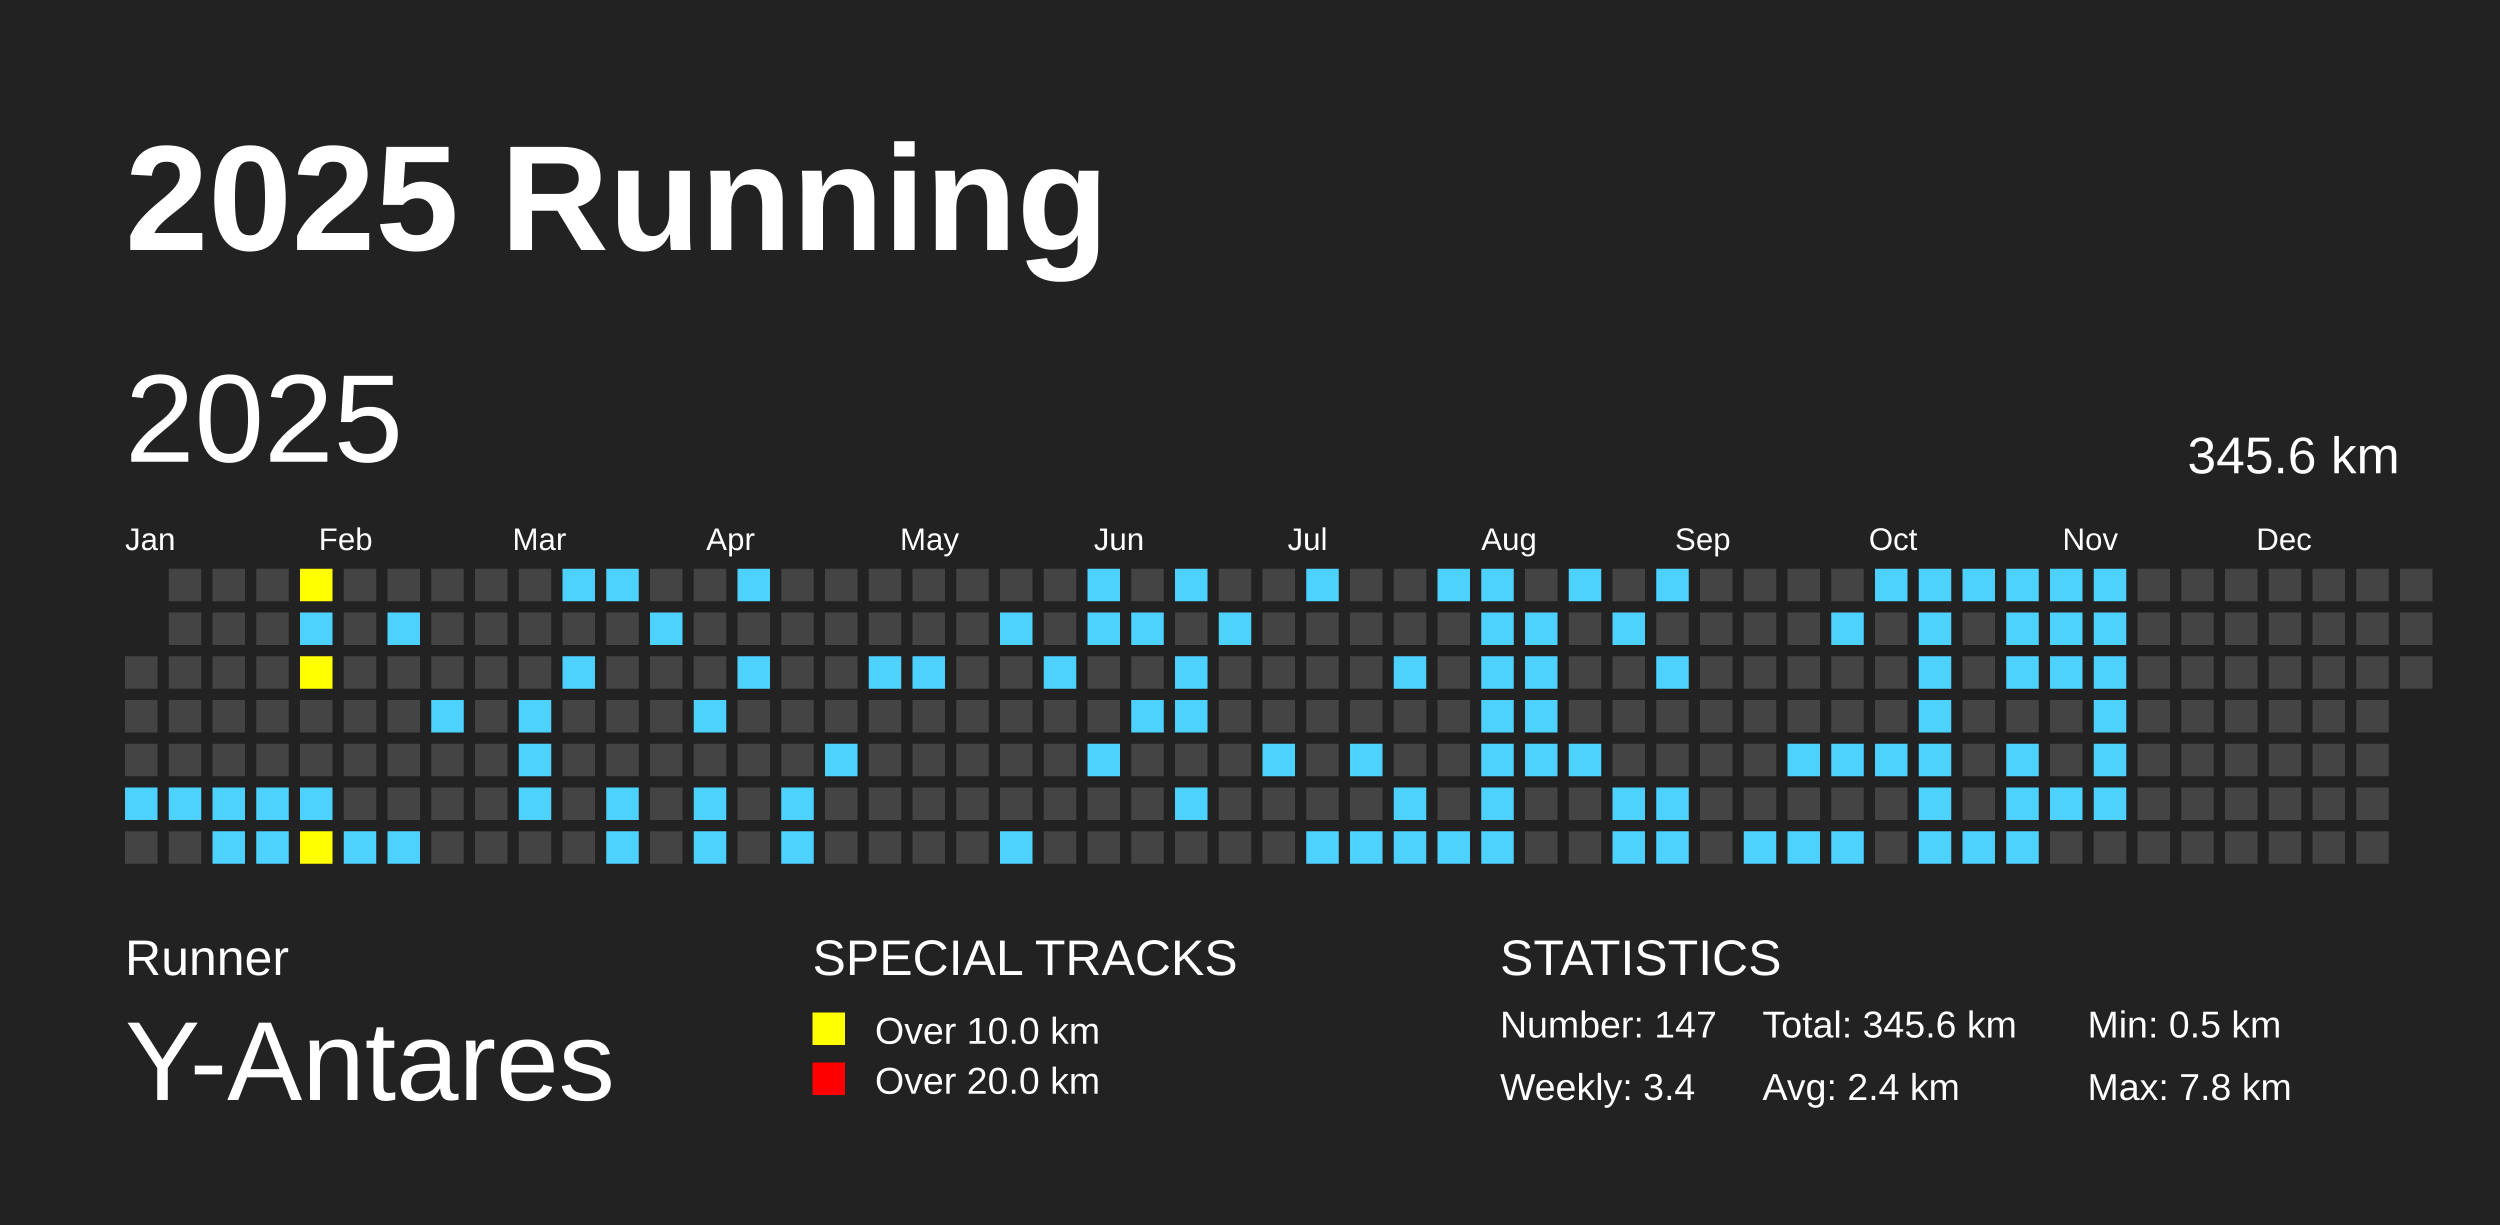
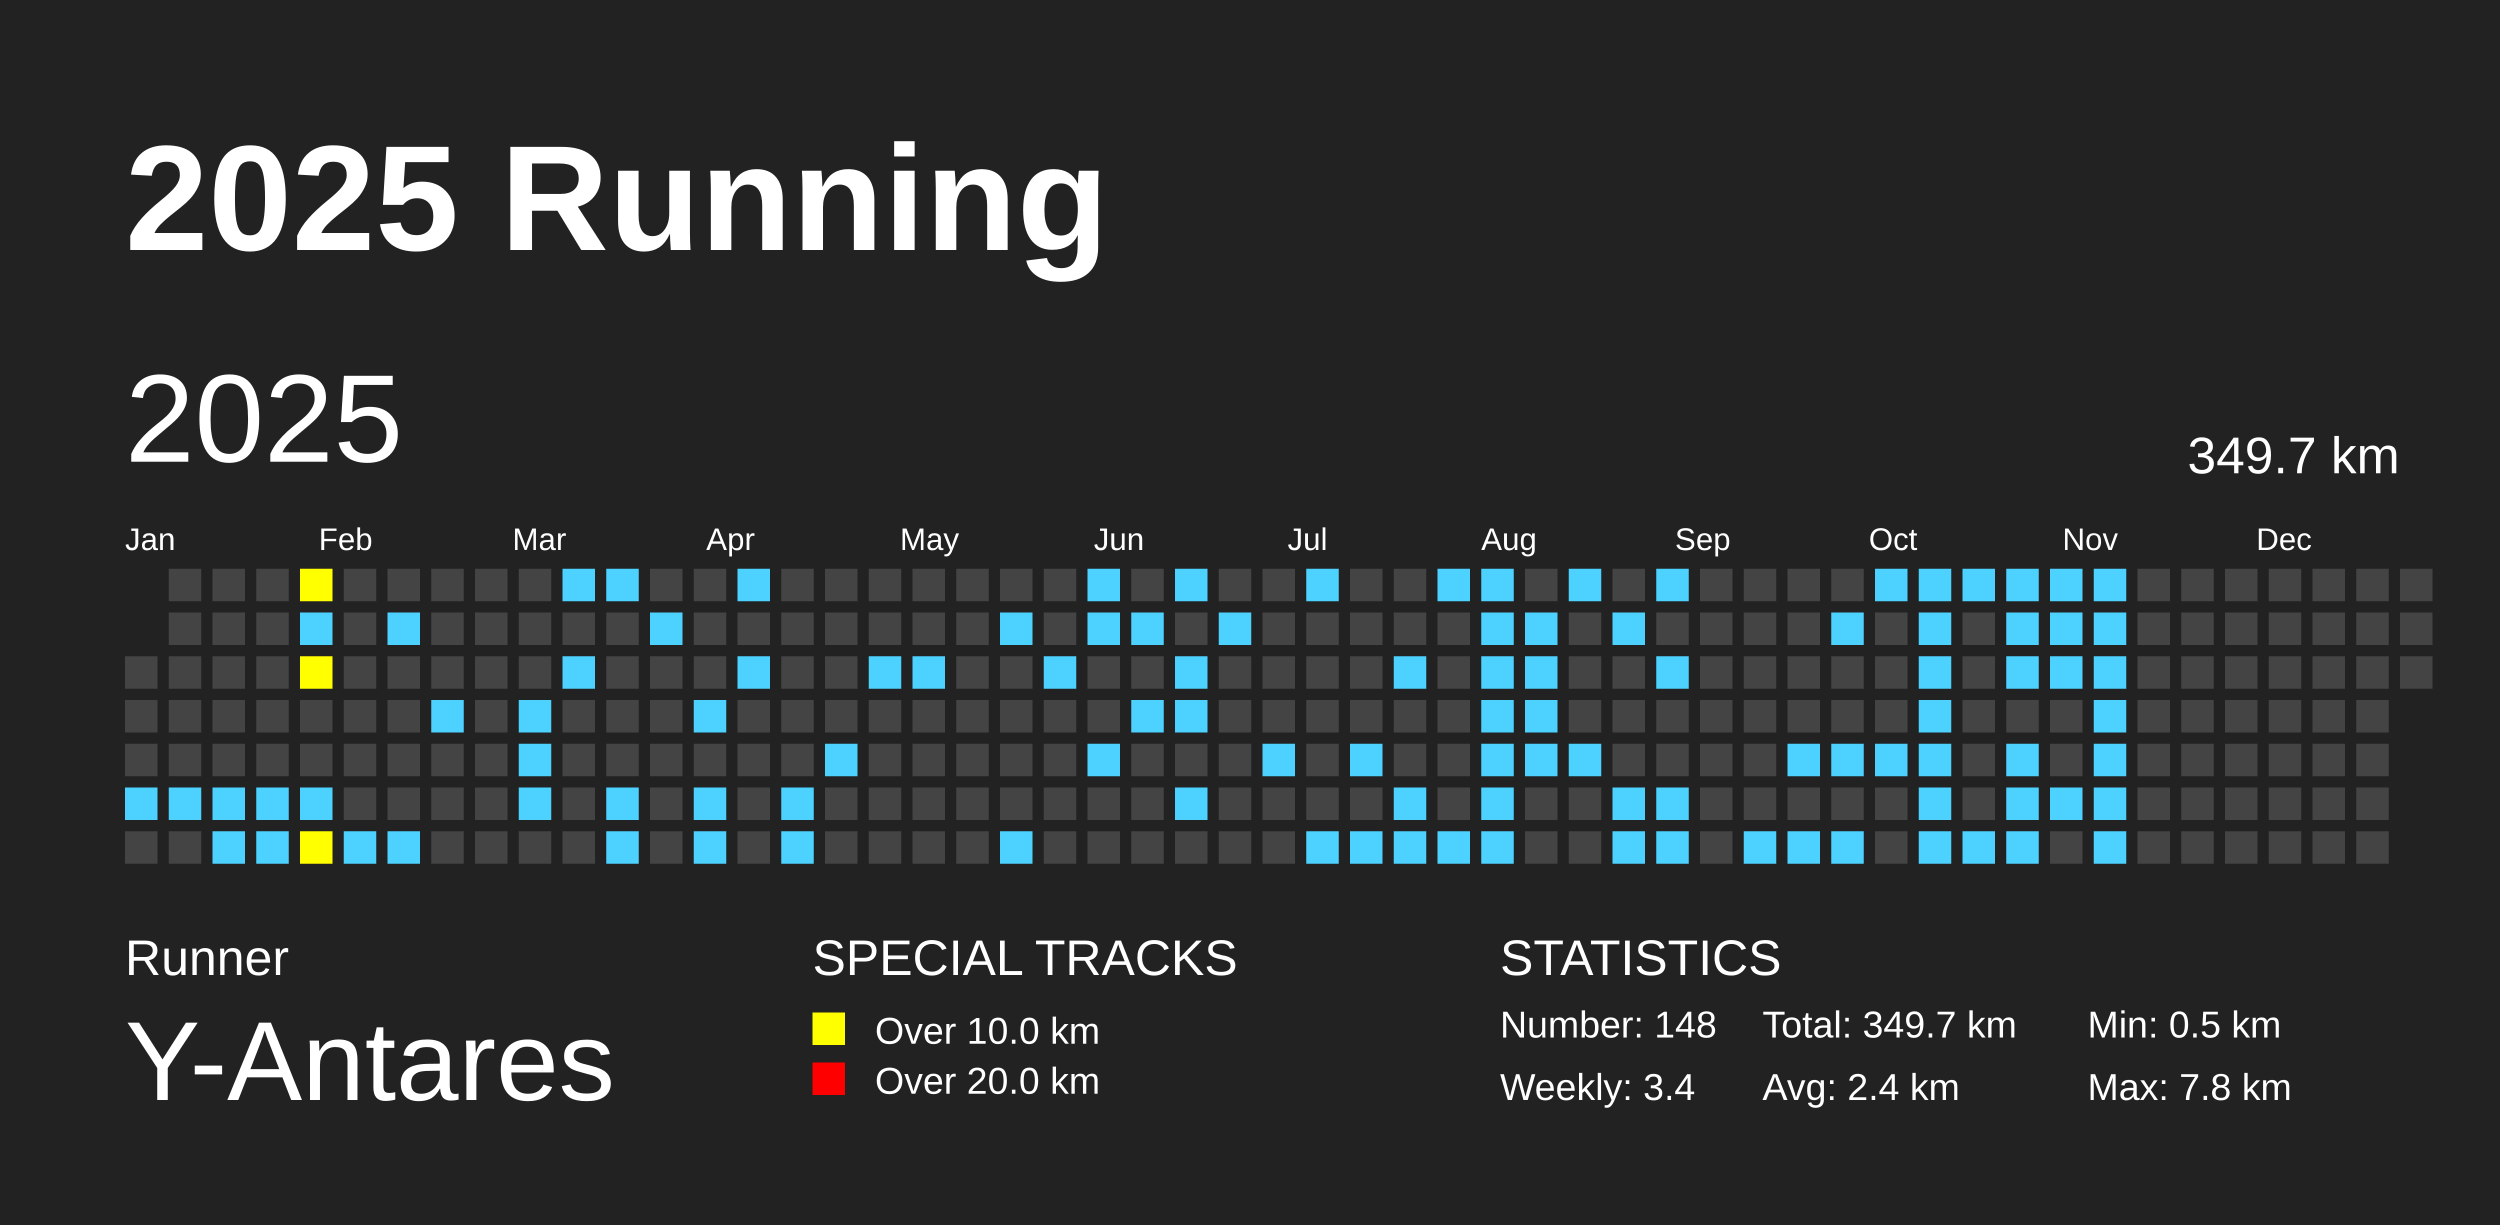
<svg xmlns="http://www.w3.org/2000/svg" baseProfile="full" height="98mm" version="1.1" viewBox="0,0,200,98" width="200mm">
  <defs />
  <rect fill="#222222" height="98" width="200" x="0" y="0" />
  <text fill="#FFFFFF" style="font-size:12px; font-family:Arial; font-weight:bold;" x="10" y="20">2025 Running</text>
  <text fill="#FFFFFF" style="font-size:4px; font-family:Arial" x="10" y="78">Runner</text>
  <text fill="#FFFFFF" style="font-size:9px; font-family:Arial" x="10" y="88">Y-Antares</text>
  <text fill="#FFFFFF" style="font-size:4px; font-family:Arial" x="65" y="78">SPECIAL TRACKS</text>
  <rect fill="yellow" height="2.6" width="2.6" x="65" y="81" />
  <text fill="#FFFFFF" style="font-size:3px; font-family:Arial" x="70" y="83.5">Over 10.0 km</text>
  <rect fill="red" height="2.6" width="2.6" x="65" y="85" />
  <text fill="#FFFFFF" style="font-size:3px; font-family:Arial" x="70" y="87.5">Over 20.0 km</text>
  <text fill="#FFFFFF" style="font-size:4px; font-family:Arial" x="120" y="78">STATISTICS</text>
-   <text fill="#FFFFFF" style="font-size:3px; font-family:Arial" x="120" y="83">Number: 147</text>
+   <text fill="#FFFFFF" style="font-size:3px; font-family:Arial" x="120" y="83">Number: 148</text>
  <text fill="#FFFFFF" style="font-size:3px; font-family:Arial" x="120" y="88">Weekly: 3.4</text>
-   <text fill="#FFFFFF" style="font-size:3px; font-family:Arial" x="141" y="83">Total: 345.6 km</text>
+   <text fill="#FFFFFF" style="font-size:3px; font-family:Arial" x="141" y="83">Total: 349.7 km</text>
  <text fill="#FFFFFF" style="font-size:3px; font-family:Arial" x="141" y="88">Avg: 2.4 km</text>
  <text fill="#FFFFFF" style="font-size:3px; font-family:Arial" x="167" y="83">Min: 0.5 km</text>
  <text fill="#FFFFFF" style="font-size:3px; font-family:Arial" x="167" y="88">Max: 7.8 km</text>
  <text dominant-baseline="hanging" fill="#FFFFFF" style="font-size:10.0px; font-family:Arial;" x="10" y="30">2025</text>
-   <text dominant-baseline="hanging" fill="#FFFFFF" style="font-size:4.125px; font-family:Arial;" x="175" y="35">345.6 km</text>
+   <text dominant-baseline="hanging" fill="#FFFFFF" style="font-size:4.125px; font-family:Arial;" x="175" y="35">349.7 km</text>
  <text fill="#FFFFFF" style="font-size:2.5px; font-family:Arial" x="10.0" y="44">Jan</text>
  <text fill="#FFFFFF" style="font-size:2.5px; font-family:Arial" x="25.5" y="44">Feb</text>
  <text fill="#FFFFFF" style="font-size:2.5px; font-family:Arial" x="41.0" y="44">Mar</text>
  <text fill="#FFFFFF" style="font-size:2.5px; font-family:Arial" x="56.5" y="44">Apr</text>
  <text fill="#FFFFFF" style="font-size:2.5px; font-family:Arial" x="72.0" y="44">May</text>
  <text fill="#FFFFFF" style="font-size:2.5px; font-family:Arial" x="87.5" y="44">Jun</text>
  <text fill="#FFFFFF" style="font-size:2.5px; font-family:Arial" x="103.0" y="44">Jul</text>
  <text fill="#FFFFFF" style="font-size:2.5px; font-family:Arial" x="118.5" y="44">Aug</text>
  <text fill="#FFFFFF" style="font-size:2.5px; font-family:Arial" x="134.0" y="44">Sep</text>
  <text fill="#FFFFFF" style="font-size:2.5px; font-family:Arial" x="149.5" y="44">Oct</text>
  <text fill="#FFFFFF" style="font-size:2.5px; font-family:Arial" x="165.0" y="44">Nov</text>
  <text fill="#FFFFFF" style="font-size:2.5px; font-family:Arial" x="180.5" y="44">Dec</text>
  <rect fill="#444444" height="2.6" width="2.6" x="10.0" y="52.5" />
  <rect fill="#444444" height="2.6" width="2.6" x="10.0" y="56.0" />
  <rect fill="#444444" height="2.6" width="2.6" x="10.0" y="59.5" />
  <rect fill="#4DD2FF" height="2.6" width="2.6" x="10.0" y="63.0" />
  <rect fill="#444444" height="2.6" width="2.6" x="10.0" y="66.5" />
  <rect fill="#444444" height="2.6" width="2.6" x="13.5" y="45.5" />
  <rect fill="#444444" height="2.6" width="2.6" x="13.5" y="49.0" />
  <rect fill="#444444" height="2.6" width="2.6" x="13.5" y="52.5" />
  <rect fill="#444444" height="2.6" width="2.6" x="13.5" y="56.0" />
  <rect fill="#444444" height="2.6" width="2.6" x="13.5" y="59.5" />
  <rect fill="#4DD2FF" height="2.6" width="2.6" x="13.5" y="63.0" />
  <rect fill="#444444" height="2.6" width="2.6" x="13.5" y="66.5" />
  <rect fill="#444444" height="2.6" width="2.6" x="17.0" y="45.5" />
  <rect fill="#444444" height="2.6" width="2.6" x="17.0" y="49.0" />
  <rect fill="#444444" height="2.6" width="2.6" x="17.0" y="52.5" />
  <rect fill="#444444" height="2.6" width="2.6" x="17.0" y="56.0" />
  <rect fill="#444444" height="2.6" width="2.6" x="17.0" y="59.5" />
  <rect fill="#4DD2FF" height="2.6" width="2.6" x="17.0" y="63.0" />
  <rect fill="#4DD2FF" height="2.6" width="2.6" x="17.0" y="66.5" />
  <rect fill="#444444" height="2.6" width="2.6" x="20.5" y="45.5" />
  <rect fill="#444444" height="2.6" width="2.6" x="20.5" y="49.0" />
  <rect fill="#444444" height="2.6" width="2.6" x="20.5" y="52.5" />
  <rect fill="#444444" height="2.6" width="2.6" x="20.5" y="56.0" />
  <rect fill="#444444" height="2.6" width="2.6" x="20.5" y="59.5" />
  <rect fill="#4DD2FF" height="2.6" width="2.6" x="20.5" y="63.0" />
  <rect fill="#4DD2FF" height="2.6" width="2.6" x="20.5" y="66.5" />
  <rect fill="yellow" height="2.6" width="2.6" x="24.0" y="45.5" />
  <rect fill="#4DD2FF" height="2.6" width="2.6" x="24.0" y="49.0" />
  <rect fill="yellow" height="2.6" width="2.6" x="24.0" y="52.5" />
  <rect fill="#444444" height="2.6" width="2.6" x="24.0" y="56.0" />
  <rect fill="#444444" height="2.6" width="2.6" x="24.0" y="59.5" />
  <rect fill="#4DD2FF" height="2.6" width="2.6" x="24.0" y="63.0" />
  <rect fill="yellow" height="2.6" width="2.6" x="24.0" y="66.5" />
  <rect fill="#444444" height="2.6" width="2.6" x="27.5" y="45.5" />
  <rect fill="#444444" height="2.6" width="2.6" x="27.5" y="49.0" />
  <rect fill="#444444" height="2.6" width="2.6" x="27.5" y="52.5" />
  <rect fill="#444444" height="2.6" width="2.6" x="27.5" y="56.0" />
  <rect fill="#444444" height="2.6" width="2.6" x="27.5" y="59.5" />
  <rect fill="#444444" height="2.6" width="2.6" x="27.5" y="63.0" />
  <rect fill="#4DD2FF" height="2.6" width="2.6" x="27.5" y="66.5" />
  <rect fill="#444444" height="2.6" width="2.6" x="31.0" y="45.5" />
  <rect fill="#4DD2FF" height="2.6" width="2.6" x="31.0" y="49.0" />
  <rect fill="#444444" height="2.6" width="2.6" x="31.0" y="52.5" />
  <rect fill="#444444" height="2.6" width="2.6" x="31.0" y="56.0" />
  <rect fill="#444444" height="2.6" width="2.6" x="31.0" y="59.5" />
  <rect fill="#444444" height="2.6" width="2.6" x="31.0" y="63.0" />
  <rect fill="#4DD2FF" height="2.6" width="2.6" x="31.0" y="66.5" />
  <rect fill="#444444" height="2.6" width="2.6" x="34.5" y="45.5" />
  <rect fill="#444444" height="2.6" width="2.6" x="34.5" y="49.0" />
  <rect fill="#444444" height="2.6" width="2.6" x="34.5" y="52.5" />
  <rect fill="#4DD2FF" height="2.6" width="2.6" x="34.5" y="56.0" />
  <rect fill="#444444" height="2.6" width="2.6" x="34.5" y="59.5" />
  <rect fill="#444444" height="2.6" width="2.6" x="34.5" y="63.0" />
  <rect fill="#444444" height="2.6" width="2.6" x="34.5" y="66.5" />
  <rect fill="#444444" height="2.6" width="2.6" x="38.0" y="45.5" />
  <rect fill="#444444" height="2.6" width="2.6" x="38.0" y="49.0" />
  <rect fill="#444444" height="2.6" width="2.6" x="38.0" y="52.5" />
  <rect fill="#444444" height="2.6" width="2.6" x="38.0" y="56.0" />
  <rect fill="#444444" height="2.6" width="2.6" x="38.0" y="59.5" />
  <rect fill="#444444" height="2.6" width="2.6" x="38.0" y="63.0" />
  <rect fill="#444444" height="2.6" width="2.6" x="38.0" y="66.5" />
  <rect fill="#444444" height="2.6" width="2.6" x="41.5" y="45.5" />
  <rect fill="#444444" height="2.6" width="2.6" x="41.5" y="49.0" />
  <rect fill="#444444" height="2.6" width="2.6" x="41.5" y="52.5" />
  <rect fill="#4DD2FF" height="2.6" width="2.6" x="41.5" y="56.0" />
  <rect fill="#4DD2FF" height="2.6" width="2.6" x="41.5" y="59.5" />
  <rect fill="#4DD2FF" height="2.6" width="2.6" x="41.5" y="63.0" />
  <rect fill="#444444" height="2.6" width="2.6" x="41.5" y="66.5" />
  <rect fill="#4DD2FF" height="2.6" width="2.6" x="45.0" y="45.5" />
  <rect fill="#444444" height="2.6" width="2.6" x="45.0" y="49.0" />
  <rect fill="#4DD2FF" height="2.6" width="2.6" x="45.0" y="52.5" />
  <rect fill="#444444" height="2.6" width="2.6" x="45.0" y="56.0" />
  <rect fill="#444444" height="2.6" width="2.6" x="45.0" y="59.5" />
  <rect fill="#444444" height="2.6" width="2.6" x="45.0" y="63.0" />
  <rect fill="#444444" height="2.6" width="2.6" x="45.0" y="66.5" />
  <rect fill="#4DD2FF" height="2.6" width="2.6" x="48.5" y="45.5" />
  <rect fill="#444444" height="2.6" width="2.6" x="48.5" y="49.0" />
  <rect fill="#444444" height="2.6" width="2.6" x="48.5" y="52.5" />
  <rect fill="#444444" height="2.6" width="2.6" x="48.5" y="56.0" />
  <rect fill="#444444" height="2.6" width="2.6" x="48.5" y="59.5" />
  <rect fill="#4DD2FF" height="2.6" width="2.6" x="48.5" y="63.0" />
  <rect fill="#4DD2FF" height="2.6" width="2.6" x="48.5" y="66.5" />
  <rect fill="#444444" height="2.6" width="2.6" x="52.0" y="45.5" />
  <rect fill="#4DD2FF" height="2.6" width="2.6" x="52.0" y="49.0" />
  <rect fill="#444444" height="2.6" width="2.6" x="52.0" y="52.5" />
  <rect fill="#444444" height="2.6" width="2.6" x="52.0" y="56.0" />
  <rect fill="#444444" height="2.6" width="2.6" x="52.0" y="59.5" />
  <rect fill="#444444" height="2.6" width="2.6" x="52.0" y="63.0" />
  <rect fill="#444444" height="2.6" width="2.6" x="52.0" y="66.5" />
  <rect fill="#444444" height="2.6" width="2.6" x="55.5" y="45.5" />
  <rect fill="#444444" height="2.6" width="2.6" x="55.5" y="49.0" />
  <rect fill="#444444" height="2.6" width="2.6" x="55.5" y="52.5" />
  <rect fill="#4DD2FF" height="2.6" width="2.6" x="55.5" y="56.0" />
  <rect fill="#444444" height="2.6" width="2.6" x="55.5" y="59.5" />
  <rect fill="#4DD2FF" height="2.6" width="2.6" x="55.5" y="63.0" />
  <rect fill="#4DD2FF" height="2.6" width="2.6" x="55.5" y="66.5" />
  <rect fill="#4DD2FF" height="2.6" width="2.6" x="59.0" y="45.5" />
  <rect fill="#444444" height="2.6" width="2.6" x="59.0" y="49.0" />
  <rect fill="#4DD2FF" height="2.6" width="2.6" x="59.0" y="52.5" />
  <rect fill="#444444" height="2.6" width="2.6" x="59.0" y="56.0" />
  <rect fill="#444444" height="2.6" width="2.6" x="59.0" y="59.5" />
  <rect fill="#444444" height="2.6" width="2.6" x="59.0" y="63.0" />
  <rect fill="#444444" height="2.6" width="2.6" x="59.0" y="66.5" />
  <rect fill="#444444" height="2.6" width="2.6" x="62.5" y="45.5" />
  <rect fill="#444444" height="2.6" width="2.6" x="62.5" y="49.0" />
  <rect fill="#444444" height="2.6" width="2.6" x="62.5" y="52.5" />
  <rect fill="#444444" height="2.6" width="2.6" x="62.5" y="56.0" />
  <rect fill="#444444" height="2.6" width="2.6" x="62.5" y="59.5" />
  <rect fill="#4DD2FF" height="2.6" width="2.6" x="62.5" y="63.0" />
  <rect fill="#4DD2FF" height="2.6" width="2.6" x="62.5" y="66.5" />
  <rect fill="#444444" height="2.6" width="2.6" x="66.0" y="45.5" />
  <rect fill="#444444" height="2.6" width="2.6" x="66.0" y="49.0" />
  <rect fill="#444444" height="2.6" width="2.6" x="66.0" y="52.5" />
  <rect fill="#444444" height="2.6" width="2.6" x="66.0" y="56.0" />
  <rect fill="#4DD2FF" height="2.6" width="2.6" x="66.0" y="59.5" />
  <rect fill="#444444" height="2.6" width="2.6" x="66.0" y="63.0" />
  <rect fill="#444444" height="2.6" width="2.6" x="66.0" y="66.5" />
  <rect fill="#444444" height="2.6" width="2.6" x="69.5" y="45.5" />
  <rect fill="#444444" height="2.6" width="2.6" x="69.5" y="49.0" />
  <rect fill="#4DD2FF" height="2.6" width="2.6" x="69.5" y="52.5" />
  <rect fill="#444444" height="2.6" width="2.6" x="69.5" y="56.0" />
  <rect fill="#444444" height="2.6" width="2.6" x="69.5" y="59.5" />
  <rect fill="#444444" height="2.6" width="2.6" x="69.5" y="63.0" />
  <rect fill="#444444" height="2.6" width="2.6" x="69.5" y="66.5" />
  <rect fill="#444444" height="2.6" width="2.6" x="73.0" y="45.5" />
  <rect fill="#444444" height="2.6" width="2.6" x="73.0" y="49.0" />
  <rect fill="#4DD2FF" height="2.6" width="2.6" x="73.0" y="52.5" />
  <rect fill="#444444" height="2.6" width="2.6" x="73.0" y="56.0" />
  <rect fill="#444444" height="2.6" width="2.6" x="73.0" y="59.5" />
  <rect fill="#444444" height="2.6" width="2.6" x="73.0" y="63.0" />
  <rect fill="#444444" height="2.6" width="2.6" x="73.0" y="66.5" />
  <rect fill="#444444" height="2.6" width="2.6" x="76.5" y="45.5" />
  <rect fill="#444444" height="2.6" width="2.6" x="76.5" y="49.0" />
  <rect fill="#444444" height="2.6" width="2.6" x="76.5" y="52.5" />
  <rect fill="#444444" height="2.6" width="2.6" x="76.5" y="56.0" />
  <rect fill="#444444" height="2.6" width="2.6" x="76.5" y="59.5" />
  <rect fill="#444444" height="2.6" width="2.6" x="76.5" y="63.0" />
  <rect fill="#444444" height="2.6" width="2.6" x="76.5" y="66.5" />
  <rect fill="#444444" height="2.6" width="2.6" x="80.0" y="45.5" />
  <rect fill="#4DD2FF" height="2.6" width="2.6" x="80.0" y="49.0" />
  <rect fill="#444444" height="2.6" width="2.6" x="80.0" y="52.5" />
  <rect fill="#444444" height="2.6" width="2.6" x="80.0" y="56.0" />
  <rect fill="#444444" height="2.6" width="2.6" x="80.0" y="59.5" />
  <rect fill="#444444" height="2.6" width="2.6" x="80.0" y="63.0" />
  <rect fill="#4DD2FF" height="2.6" width="2.6" x="80.0" y="66.5" />
  <rect fill="#444444" height="2.6" width="2.6" x="83.5" y="45.5" />
  <rect fill="#444444" height="2.6" width="2.6" x="83.5" y="49.0" />
  <rect fill="#4DD2FF" height="2.6" width="2.6" x="83.5" y="52.5" />
  <rect fill="#444444" height="2.6" width="2.6" x="83.5" y="56.0" />
  <rect fill="#444444" height="2.6" width="2.6" x="83.5" y="59.5" />
  <rect fill="#444444" height="2.6" width="2.6" x="83.5" y="63.0" />
  <rect fill="#444444" height="2.6" width="2.6" x="83.5" y="66.5" />
  <rect fill="#4DD2FF" height="2.6" width="2.6" x="87.0" y="45.5" />
  <rect fill="#4DD2FF" height="2.6" width="2.6" x="87.0" y="49.0" />
  <rect fill="#444444" height="2.6" width="2.6" x="87.0" y="52.5" />
  <rect fill="#444444" height="2.6" width="2.6" x="87.0" y="56.0" />
  <rect fill="#4DD2FF" height="2.6" width="2.6" x="87.0" y="59.5" />
  <rect fill="#444444" height="2.6" width="2.6" x="87.0" y="63.0" />
  <rect fill="#444444" height="2.6" width="2.6" x="87.0" y="66.5" />
  <rect fill="#444444" height="2.6" width="2.6" x="90.5" y="45.5" />
  <rect fill="#4DD2FF" height="2.6" width="2.6" x="90.5" y="49.0" />
  <rect fill="#444444" height="2.6" width="2.6" x="90.5" y="52.5" />
  <rect fill="#4DD2FF" height="2.6" width="2.6" x="90.5" y="56.0" />
  <rect fill="#444444" height="2.6" width="2.6" x="90.5" y="59.5" />
  <rect fill="#444444" height="2.6" width="2.6" x="90.5" y="63.0" />
  <rect fill="#444444" height="2.6" width="2.6" x="90.5" y="66.5" />
  <rect fill="#4DD2FF" height="2.6" width="2.6" x="94.0" y="45.5" />
  <rect fill="#444444" height="2.6" width="2.6" x="94.0" y="49.0" />
  <rect fill="#4DD2FF" height="2.6" width="2.6" x="94.0" y="52.5" />
  <rect fill="#4DD2FF" height="2.6" width="2.6" x="94.0" y="56.0" />
  <rect fill="#444444" height="2.6" width="2.6" x="94.0" y="59.5" />
  <rect fill="#4DD2FF" height="2.6" width="2.6" x="94.0" y="63.0" />
  <rect fill="#444444" height="2.6" width="2.6" x="94.0" y="66.5" />
  <rect fill="#444444" height="2.6" width="2.6" x="97.5" y="45.5" />
  <rect fill="#4DD2FF" height="2.6" width="2.6" x="97.5" y="49.0" />
  <rect fill="#444444" height="2.6" width="2.6" x="97.5" y="52.5" />
  <rect fill="#444444" height="2.6" width="2.6" x="97.5" y="56.0" />
  <rect fill="#444444" height="2.6" width="2.6" x="97.5" y="59.5" />
  <rect fill="#444444" height="2.6" width="2.6" x="97.5" y="63.0" />
  <rect fill="#444444" height="2.6" width="2.6" x="97.5" y="66.5" />
  <rect fill="#444444" height="2.6" width="2.6" x="101.0" y="45.5" />
  <rect fill="#444444" height="2.6" width="2.6" x="101.0" y="49.0" />
  <rect fill="#444444" height="2.6" width="2.6" x="101.0" y="52.5" />
  <rect fill="#444444" height="2.6" width="2.6" x="101.0" y="56.0" />
  <rect fill="#4DD2FF" height="2.6" width="2.6" x="101.0" y="59.5" />
  <rect fill="#444444" height="2.6" width="2.6" x="101.0" y="63.0" />
  <rect fill="#444444" height="2.6" width="2.6" x="101.0" y="66.5" />
  <rect fill="#4DD2FF" height="2.6" width="2.6" x="104.5" y="45.5" />
  <rect fill="#444444" height="2.6" width="2.6" x="104.5" y="49.0" />
  <rect fill="#444444" height="2.6" width="2.6" x="104.5" y="52.5" />
  <rect fill="#444444" height="2.6" width="2.6" x="104.5" y="56.0" />
  <rect fill="#444444" height="2.6" width="2.6" x="104.5" y="59.5" />
  <rect fill="#444444" height="2.6" width="2.6" x="104.5" y="63.0" />
  <rect fill="#4DD2FF" height="2.6" width="2.6" x="104.5" y="66.5" />
  <rect fill="#444444" height="2.6" width="2.6" x="108.0" y="45.5" />
  <rect fill="#444444" height="2.6" width="2.6" x="108.0" y="49.0" />
  <rect fill="#444444" height="2.6" width="2.6" x="108.0" y="52.5" />
  <rect fill="#444444" height="2.6" width="2.6" x="108.0" y="56.0" />
  <rect fill="#4DD2FF" height="2.6" width="2.6" x="108.0" y="59.5" />
  <rect fill="#444444" height="2.6" width="2.6" x="108.0" y="63.0" />
  <rect fill="#4DD2FF" height="2.6" width="2.6" x="108.0" y="66.5" />
  <rect fill="#444444" height="2.6" width="2.6" x="111.5" y="45.5" />
  <rect fill="#444444" height="2.6" width="2.6" x="111.5" y="49.0" />
  <rect fill="#4DD2FF" height="2.6" width="2.6" x="111.5" y="52.5" />
  <rect fill="#444444" height="2.6" width="2.6" x="111.5" y="56.0" />
  <rect fill="#444444" height="2.6" width="2.6" x="111.5" y="59.5" />
  <rect fill="#4DD2FF" height="2.6" width="2.6" x="111.5" y="63.0" />
  <rect fill="#4DD2FF" height="2.6" width="2.6" x="111.5" y="66.5" />
  <rect fill="#4DD2FF" height="2.6" width="2.6" x="115.0" y="45.5" />
  <rect fill="#444444" height="2.6" width="2.6" x="115.0" y="49.0" />
  <rect fill="#444444" height="2.6" width="2.6" x="115.0" y="52.5" />
  <rect fill="#444444" height="2.6" width="2.6" x="115.0" y="56.0" />
  <rect fill="#444444" height="2.6" width="2.6" x="115.0" y="59.5" />
  <rect fill="#444444" height="2.6" width="2.6" x="115.0" y="63.0" />
  <rect fill="#4DD2FF" height="2.6" width="2.6" x="115.0" y="66.5" />
  <rect fill="#4DD2FF" height="2.6" width="2.6" x="118.5" y="45.5" />
  <rect fill="#4DD2FF" height="2.6" width="2.6" x="118.5" y="49.0" />
  <rect fill="#4DD2FF" height="2.6" width="2.6" x="118.5" y="52.5" />
  <rect fill="#4DD2FF" height="2.6" width="2.6" x="118.5" y="56.0" />
  <rect fill="#4DD2FF" height="2.6" width="2.6" x="118.5" y="59.5" />
  <rect fill="#4DD2FF" height="2.6" width="2.6" x="118.5" y="63.0" />
  <rect fill="#4DD2FF" height="2.6" width="2.6" x="118.5" y="66.5" />
  <rect fill="#444444" height="2.6" width="2.6" x="122.0" y="45.5" />
  <rect fill="#4DD2FF" height="2.6" width="2.6" x="122.0" y="49.0" />
  <rect fill="#4DD2FF" height="2.6" width="2.6" x="122.0" y="52.5" />
  <rect fill="#4DD2FF" height="2.6" width="2.6" x="122.0" y="56.0" />
  <rect fill="#4DD2FF" height="2.6" width="2.6" x="122.0" y="59.5" />
  <rect fill="#444444" height="2.6" width="2.6" x="122.0" y="63.0" />
  <rect fill="#444444" height="2.6" width="2.6" x="122.0" y="66.5" />
  <rect fill="#4DD2FF" height="2.6" width="2.6" x="125.5" y="45.5" />
  <rect fill="#444444" height="2.6" width="2.6" x="125.5" y="49.0" />
  <rect fill="#444444" height="2.6" width="2.6" x="125.5" y="52.5" />
  <rect fill="#444444" height="2.6" width="2.6" x="125.5" y="56.0" />
  <rect fill="#4DD2FF" height="2.6" width="2.6" x="125.5" y="59.5" />
  <rect fill="#444444" height="2.6" width="2.6" x="125.5" y="63.0" />
  <rect fill="#444444" height="2.6" width="2.6" x="125.5" y="66.5" />
  <rect fill="#444444" height="2.6" width="2.6" x="129.0" y="45.5" />
  <rect fill="#4DD2FF" height="2.6" width="2.6" x="129.0" y="49.0" />
  <rect fill="#444444" height="2.6" width="2.6" x="129.0" y="52.5" />
  <rect fill="#444444" height="2.6" width="2.6" x="129.0" y="56.0" />
  <rect fill="#444444" height="2.6" width="2.6" x="129.0" y="59.5" />
  <rect fill="#4DD2FF" height="2.6" width="2.6" x="129.0" y="63.0" />
  <rect fill="#4DD2FF" height="2.6" width="2.6" x="129.0" y="66.5" />
  <rect fill="#4DD2FF" height="2.6" width="2.6" x="132.5" y="45.5" />
  <rect fill="#444444" height="2.6" width="2.6" x="132.5" y="49.0" />
  <rect fill="#4DD2FF" height="2.6" width="2.6" x="132.5" y="52.5" />
  <rect fill="#444444" height="2.6" width="2.6" x="132.5" y="56.0" />
  <rect fill="#444444" height="2.6" width="2.6" x="132.5" y="59.5" />
  <rect fill="#4DD2FF" height="2.6" width="2.6" x="132.5" y="63.0" />
  <rect fill="#4DD2FF" height="2.6" width="2.6" x="132.5" y="66.5" />
  <rect fill="#444444" height="2.6" width="2.6" x="136.0" y="45.5" />
  <rect fill="#444444" height="2.6" width="2.6" x="136.0" y="49.0" />
  <rect fill="#444444" height="2.6" width="2.6" x="136.0" y="52.5" />
  <rect fill="#444444" height="2.6" width="2.6" x="136.0" y="56.0" />
  <rect fill="#444444" height="2.6" width="2.6" x="136.0" y="59.5" />
  <rect fill="#444444" height="2.6" width="2.6" x="136.0" y="63.0" />
  <rect fill="#444444" height="2.6" width="2.6" x="136.0" y="66.5" />
  <rect fill="#444444" height="2.6" width="2.6" x="139.5" y="45.5" />
  <rect fill="#444444" height="2.6" width="2.6" x="139.5" y="49.0" />
  <rect fill="#444444" height="2.6" width="2.6" x="139.5" y="52.5" />
  <rect fill="#444444" height="2.6" width="2.6" x="139.5" y="56.0" />
  <rect fill="#444444" height="2.6" width="2.6" x="139.5" y="59.5" />
  <rect fill="#444444" height="2.6" width="2.6" x="139.5" y="63.0" />
  <rect fill="#4DD2FF" height="2.6" width="2.6" x="139.5" y="66.5" />
  <rect fill="#444444" height="2.6" width="2.6" x="143.0" y="45.5" />
  <rect fill="#444444" height="2.6" width="2.6" x="143.0" y="49.0" />
  <rect fill="#444444" height="2.6" width="2.6" x="143.0" y="52.5" />
  <rect fill="#444444" height="2.6" width="2.6" x="143.0" y="56.0" />
  <rect fill="#4DD2FF" height="2.6" width="2.6" x="143.0" y="59.5" />
  <rect fill="#444444" height="2.6" width="2.6" x="143.0" y="63.0" />
  <rect fill="#4DD2FF" height="2.6" width="2.6" x="143.0" y="66.5" />
  <rect fill="#444444" height="2.6" width="2.6" x="146.5" y="45.5" />
  <rect fill="#4DD2FF" height="2.6" width="2.6" x="146.5" y="49.0" />
  <rect fill="#444444" height="2.6" width="2.6" x="146.5" y="52.5" />
  <rect fill="#444444" height="2.6" width="2.6" x="146.5" y="56.0" />
  <rect fill="#4DD2FF" height="2.6" width="2.6" x="146.5" y="59.5" />
  <rect fill="#444444" height="2.6" width="2.6" x="146.5" y="63.0" />
  <rect fill="#4DD2FF" height="2.6" width="2.6" x="146.5" y="66.5" />
  <rect fill="#4DD2FF" height="2.6" width="2.6" x="150.0" y="45.5" />
  <rect fill="#444444" height="2.6" width="2.6" x="150.0" y="49.0" />
  <rect fill="#444444" height="2.6" width="2.6" x="150.0" y="52.5" />
  <rect fill="#444444" height="2.6" width="2.6" x="150.0" y="56.0" />
  <rect fill="#4DD2FF" height="2.6" width="2.6" x="150.0" y="59.5" />
  <rect fill="#444444" height="2.6" width="2.6" x="150.0" y="63.0" />
  <rect fill="#444444" height="2.6" width="2.6" x="150.0" y="66.5" />
  <rect fill="#4DD2FF" height="2.6" width="2.6" x="153.5" y="45.5" />
  <rect fill="#4DD2FF" height="2.6" width="2.6" x="153.5" y="49.0" />
  <rect fill="#4DD2FF" height="2.6" width="2.6" x="153.5" y="52.5" />
  <rect fill="#4DD2FF" height="2.6" width="2.6" x="153.5" y="56.0" />
  <rect fill="#4DD2FF" height="2.6" width="2.6" x="153.5" y="59.5" />
  <rect fill="#4DD2FF" height="2.6" width="2.6" x="153.5" y="63.0" />
  <rect fill="#4DD2FF" height="2.6" width="2.6" x="153.5" y="66.5" />
  <rect fill="#4DD2FF" height="2.6" width="2.6" x="157.0" y="45.5" />
  <rect fill="#444444" height="2.6" width="2.6" x="157.0" y="49.0" />
  <rect fill="#444444" height="2.6" width="2.6" x="157.0" y="52.5" />
  <rect fill="#444444" height="2.6" width="2.6" x="157.0" y="56.0" />
  <rect fill="#444444" height="2.6" width="2.6" x="157.0" y="59.5" />
  <rect fill="#444444" height="2.6" width="2.6" x="157.0" y="63.0" />
  <rect fill="#4DD2FF" height="2.6" width="2.6" x="157.0" y="66.5" />
  <rect fill="#4DD2FF" height="2.6" width="2.6" x="160.5" y="45.5" />
  <rect fill="#4DD2FF" height="2.6" width="2.6" x="160.5" y="49.0" />
  <rect fill="#4DD2FF" height="2.6" width="2.6" x="160.5" y="52.5" />
  <rect fill="#444444" height="2.6" width="2.6" x="160.5" y="56.0" />
  <rect fill="#4DD2FF" height="2.6" width="2.6" x="160.5" y="59.5" />
  <rect fill="#4DD2FF" height="2.6" width="2.6" x="160.5" y="63.0" />
  <rect fill="#4DD2FF" height="2.6" width="2.6" x="160.5" y="66.5" />
  <rect fill="#4DD2FF" height="2.6" width="2.6" x="164.0" y="45.5" />
  <rect fill="#4DD2FF" height="2.6" width="2.6" x="164.0" y="49.0" />
  <rect fill="#4DD2FF" height="2.6" width="2.6" x="164.0" y="52.5" />
  <rect fill="#444444" height="2.6" width="2.6" x="164.0" y="56.0" />
  <rect fill="#444444" height="2.6" width="2.6" x="164.0" y="59.5" />
  <rect fill="#4DD2FF" height="2.6" width="2.6" x="164.0" y="63.0" />
  <rect fill="#444444" height="2.6" width="2.6" x="164.0" y="66.5" />
  <rect fill="#4DD2FF" height="2.6" width="2.6" x="167.5" y="45.5" />
  <rect fill="#4DD2FF" height="2.6" width="2.6" x="167.5" y="49.0" />
  <rect fill="#4DD2FF" height="2.6" width="2.6" x="167.5" y="52.5" />
  <rect fill="#4DD2FF" height="2.6" width="2.6" x="167.5" y="56.0" />
  <rect fill="#4DD2FF" height="2.6" width="2.6" x="167.5" y="59.5" />
  <rect fill="#4DD2FF" height="2.6" width="2.6" x="167.5" y="63.0" />
-   <rect fill="#444444" height="2.6" width="2.6" x="167.5" y="66.5" />
+   <rect fill="#4DD2FF" height="2.6" width="2.6" x="167.5" y="66.5" />
  <rect fill="#444444" height="2.6" width="2.6" x="171.0" y="45.5" />
  <rect fill="#444444" height="2.6" width="2.6" x="171.0" y="49.0" />
  <rect fill="#444444" height="2.6" width="2.6" x="171.0" y="52.5" />
  <rect fill="#444444" height="2.6" width="2.6" x="171.0" y="56.0" />
  <rect fill="#444444" height="2.6" width="2.6" x="171.0" y="59.5" />
  <rect fill="#444444" height="2.6" width="2.6" x="171.0" y="63.0" />
  <rect fill="#444444" height="2.6" width="2.6" x="171.0" y="66.5" />
  <rect fill="#444444" height="2.6" width="2.6" x="174.5" y="45.5" />
  <rect fill="#444444" height="2.6" width="2.6" x="174.5" y="49.0" />
  <rect fill="#444444" height="2.6" width="2.6" x="174.5" y="52.5" />
  <rect fill="#444444" height="2.6" width="2.6" x="174.5" y="56.0" />
  <rect fill="#444444" height="2.6" width="2.6" x="174.5" y="59.5" />
  <rect fill="#444444" height="2.6" width="2.6" x="174.5" y="63.0" />
  <rect fill="#444444" height="2.6" width="2.6" x="174.5" y="66.5" />
  <rect fill="#444444" height="2.6" width="2.6" x="178.0" y="45.5" />
  <rect fill="#444444" height="2.6" width="2.6" x="178.0" y="49.0" />
  <rect fill="#444444" height="2.6" width="2.6" x="178.0" y="52.5" />
  <rect fill="#444444" height="2.6" width="2.6" x="178.0" y="56.0" />
  <rect fill="#444444" height="2.6" width="2.6" x="178.0" y="59.5" />
  <rect fill="#444444" height="2.6" width="2.6" x="178.0" y="63.0" />
  <rect fill="#444444" height="2.6" width="2.6" x="178.0" y="66.5" />
  <rect fill="#444444" height="2.6" width="2.6" x="181.5" y="45.5" />
  <rect fill="#444444" height="2.6" width="2.6" x="181.5" y="49.0" />
  <rect fill="#444444" height="2.6" width="2.6" x="181.5" y="52.5" />
  <rect fill="#444444" height="2.6" width="2.6" x="181.5" y="56.0" />
  <rect fill="#444444" height="2.6" width="2.6" x="181.5" y="59.5" />
  <rect fill="#444444" height="2.6" width="2.6" x="181.5" y="63.0" />
  <rect fill="#444444" height="2.6" width="2.6" x="181.5" y="66.5" />
  <rect fill="#444444" height="2.6" width="2.6" x="185.0" y="45.5" />
  <rect fill="#444444" height="2.6" width="2.6" x="185.0" y="49.0" />
  <rect fill="#444444" height="2.6" width="2.6" x="185.0" y="52.5" />
  <rect fill="#444444" height="2.6" width="2.6" x="185.0" y="56.0" />
  <rect fill="#444444" height="2.6" width="2.6" x="185.0" y="59.5" />
  <rect fill="#444444" height="2.6" width="2.6" x="185.0" y="63.0" />
  <rect fill="#444444" height="2.6" width="2.6" x="185.0" y="66.5" />
  <rect fill="#444444" height="2.6" width="2.6" x="188.5" y="45.5" />
  <rect fill="#444444" height="2.6" width="2.6" x="188.5" y="49.0" />
  <rect fill="#444444" height="2.6" width="2.6" x="188.5" y="52.5" />
  <rect fill="#444444" height="2.6" width="2.6" x="188.5" y="56.0" />
  <rect fill="#444444" height="2.6" width="2.6" x="188.5" y="59.5" />
  <rect fill="#444444" height="2.6" width="2.6" x="188.5" y="63.0" />
  <rect fill="#444444" height="2.6" width="2.6" x="188.5" y="66.5" />
  <rect fill="#444444" height="2.6" width="2.6" x="192.0" y="45.5" />
  <rect fill="#444444" height="2.6" width="2.6" x="192.0" y="49.0" />
  <rect fill="#444444" height="2.6" width="2.6" x="192.0" y="52.5" />
</svg>
